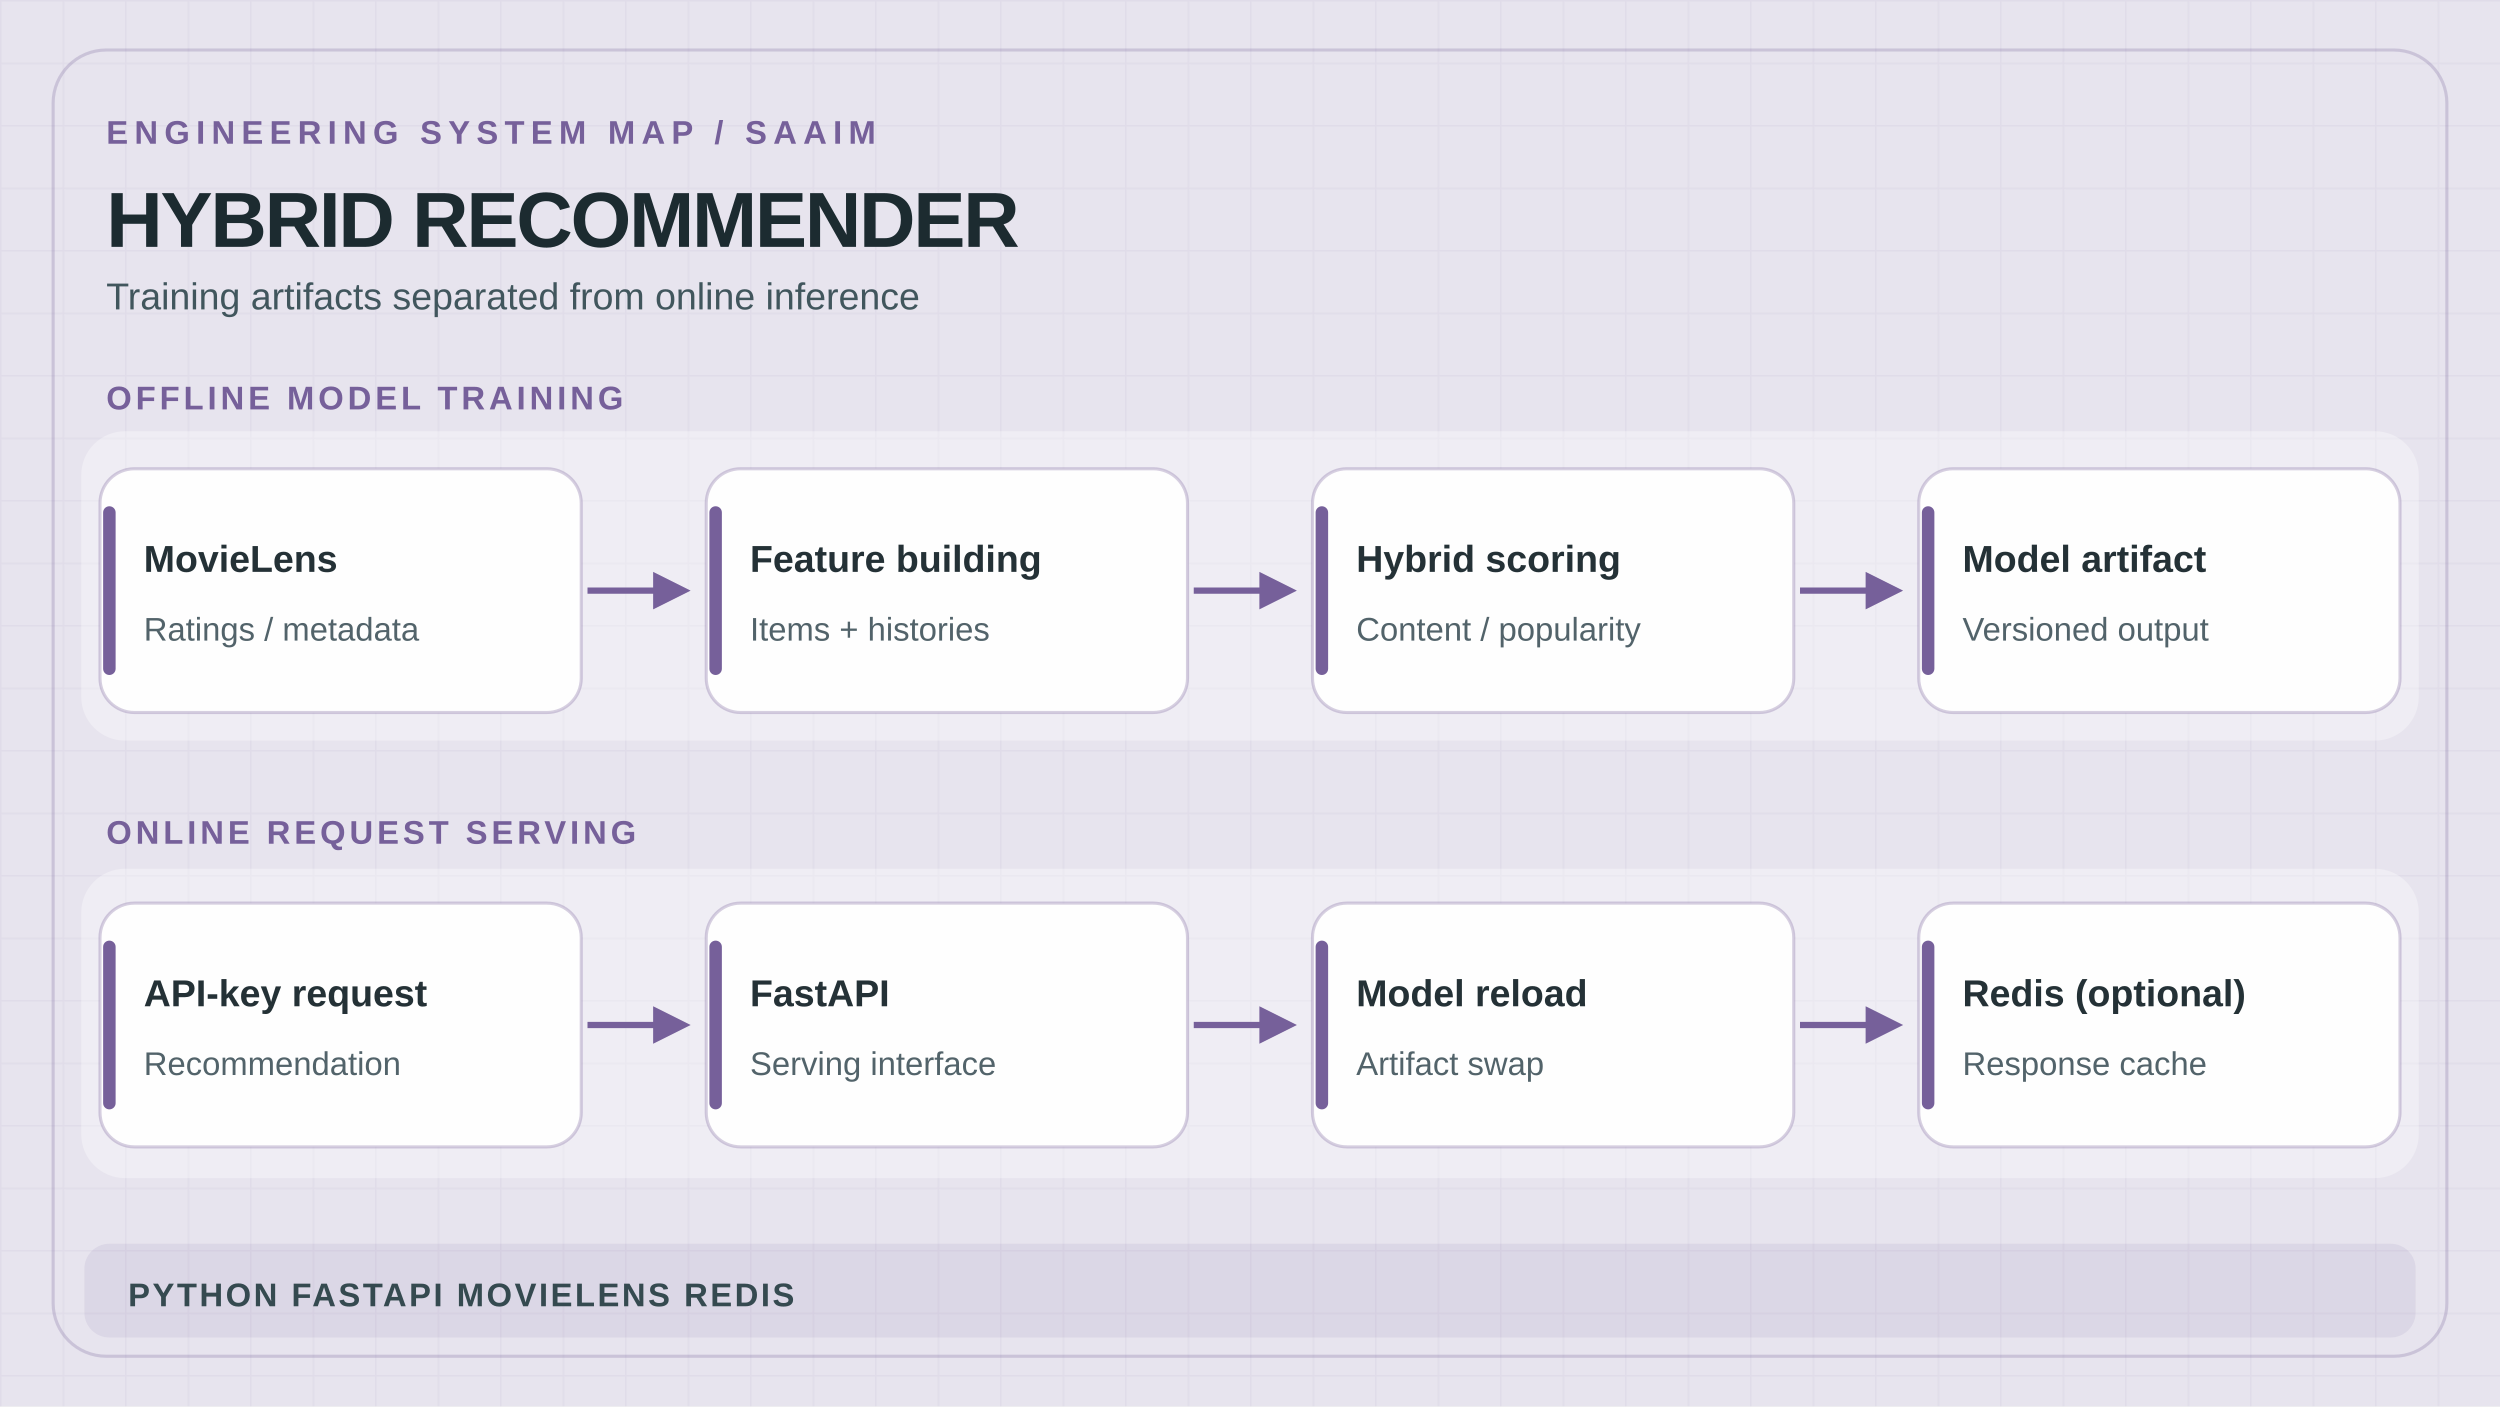
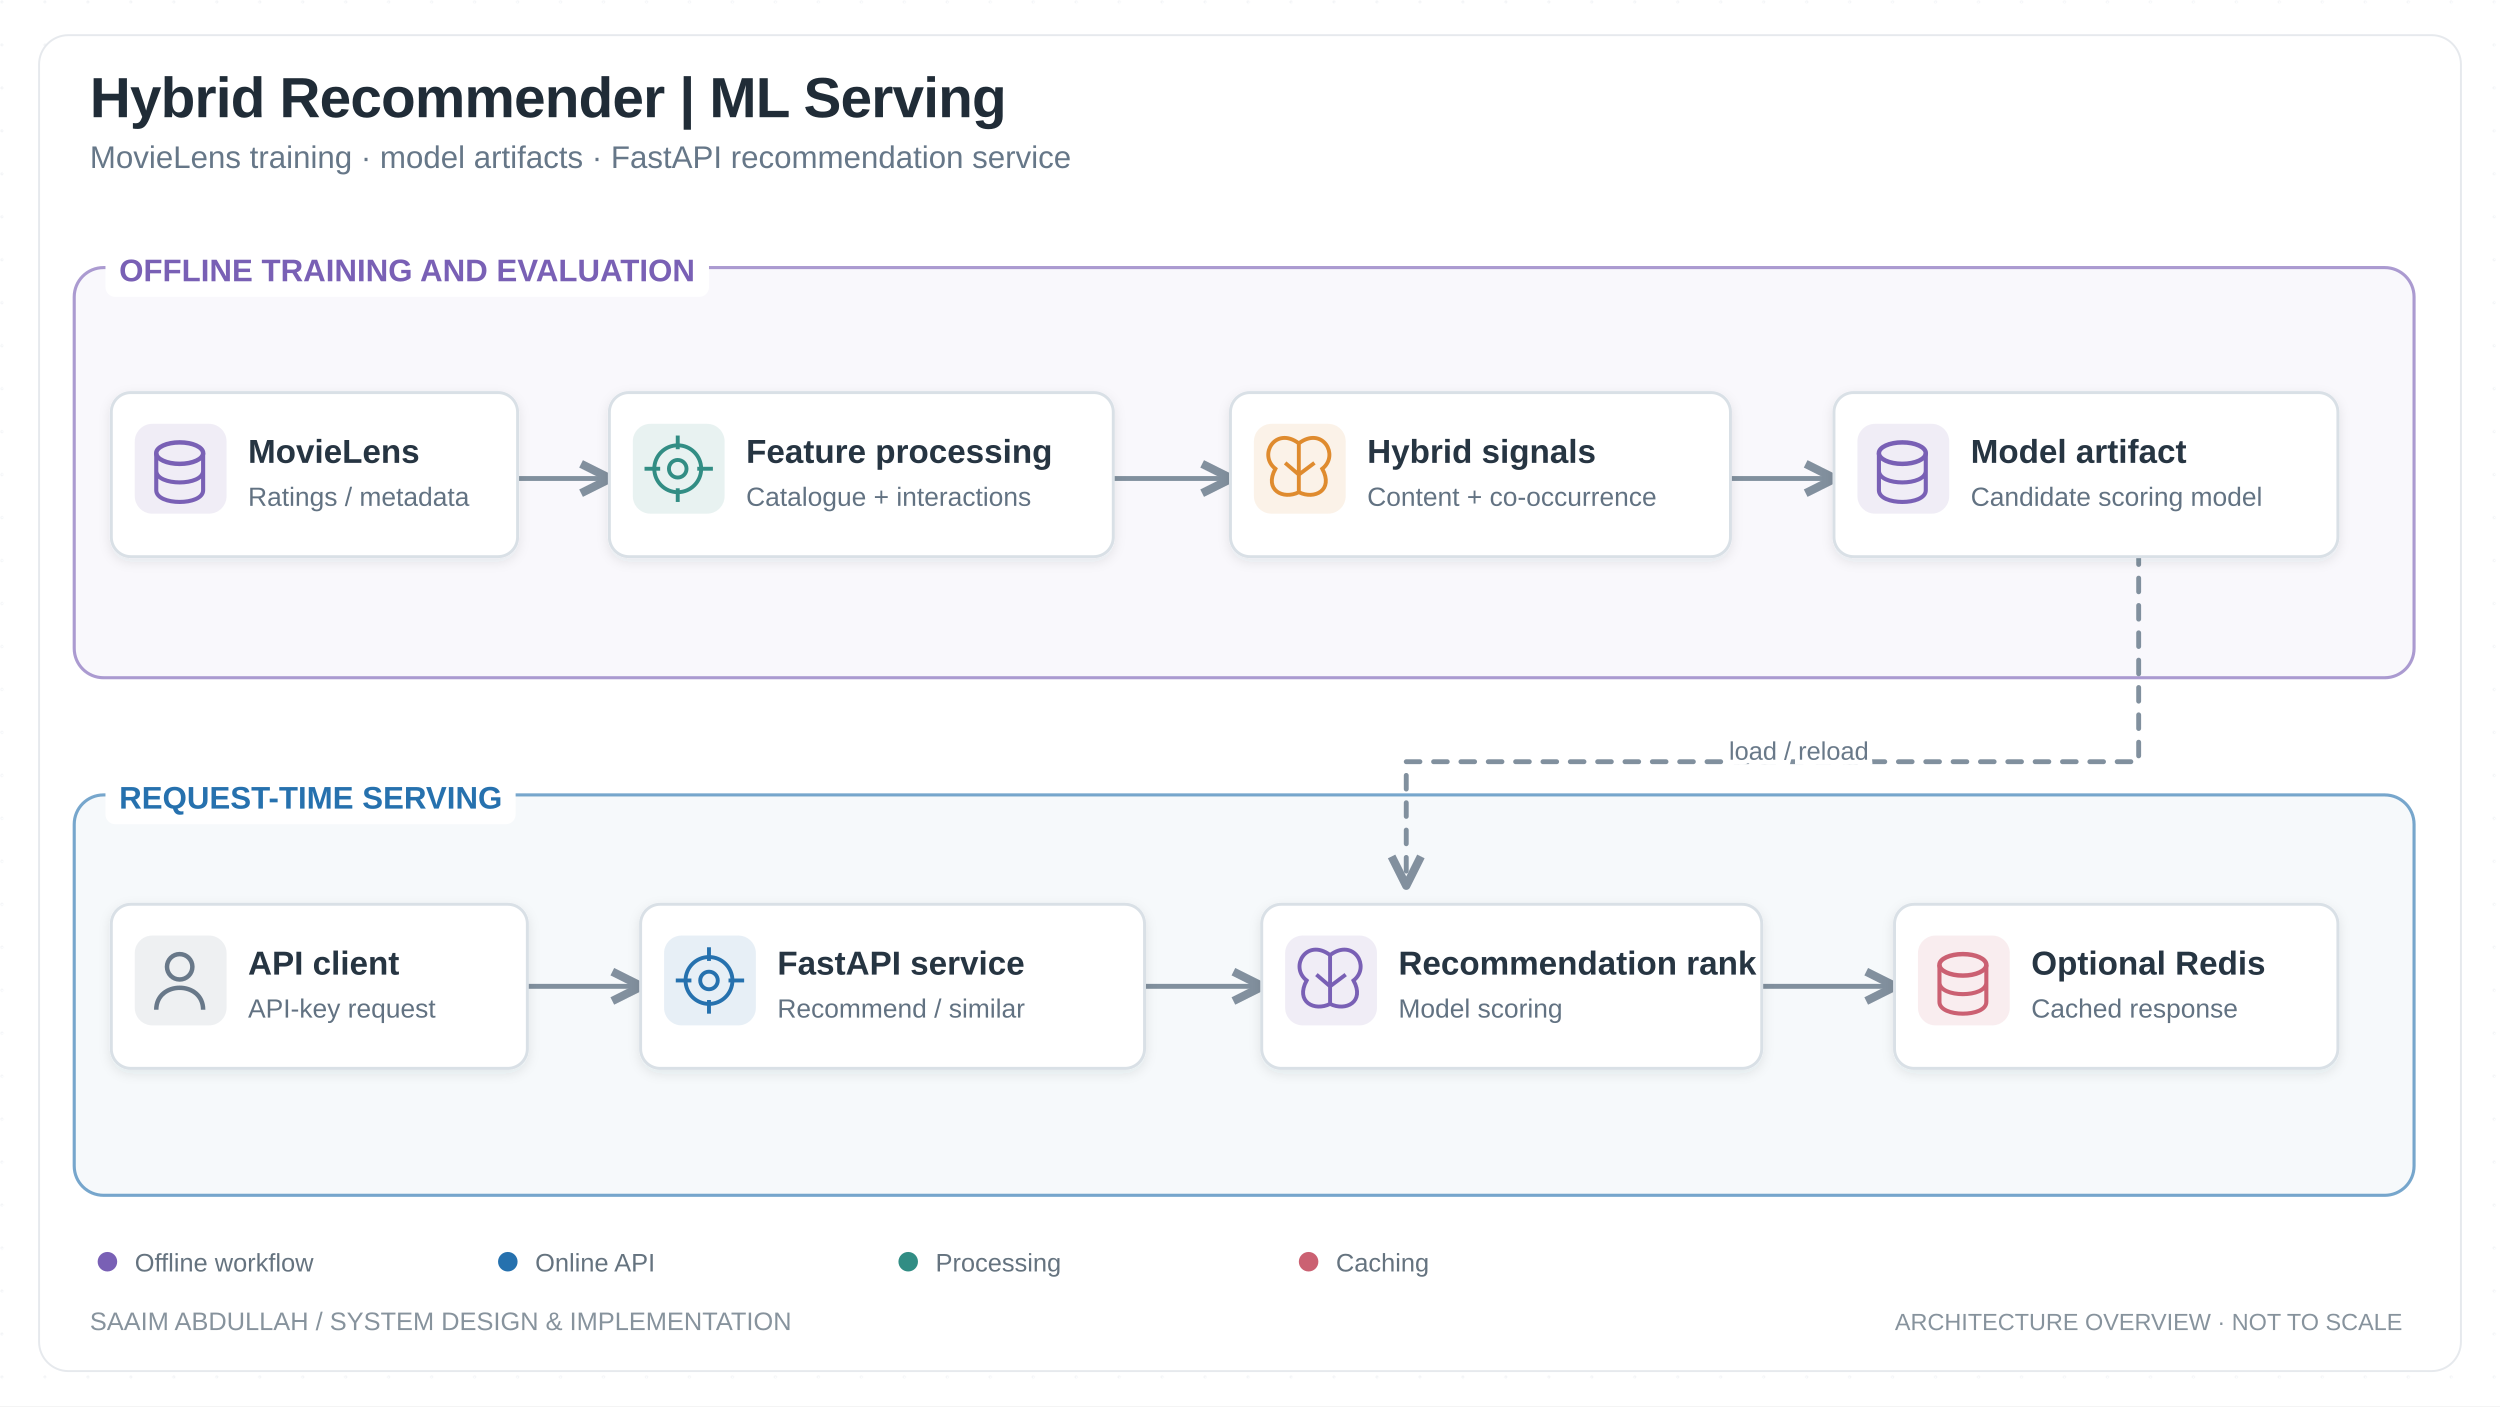
- <svg xmlns="http://www.w3.org/2000/svg" width="800" height="450" viewBox="0 0 800 450" role="img" aria-labelledby="title desc">
+ <svg xmlns="http://www.w3.org/2000/svg" width="1280" height="720" viewBox="0 0 1280 720" role="img" aria-labelledby="t d">
  <defs>
-     <marker id="arrow" markerWidth="6" markerHeight="6" refX="4.5" refY="3" orient="auto">
-       <path d="M0 0 L6 3 L0 6 Z" fill="#76609a" />
+     <filter id="sh" x="-10%" y="-20%" width="120%" height="150%">
+       <feDropShadow dx="0" dy="2" stdDeviation="3" flood-color="#1b324c" flood-opacity=".09" />
+     </filter>
+     <marker id="arr" markerWidth="8" markerHeight="8" refX="6.8" refY="4" orient="auto" markerUnits="strokeWidth">
+       <path d="M1 1L7 4L1 7" fill="none" stroke="#82909e" stroke-width="1.7" stroke-linejoin="round" />
    </marker>
-     <pattern id="grid" width="20" height="20" patternUnits="userSpaceOnUse">
-       <path d="M20 0H0V20" fill="none" stroke="#76609a" stroke-opacity=".055" />
+     <pattern id="p" width="22" height="22" patternUnits="userSpaceOnUse">
+       <circle cx="1" cy="1" r=".8" fill="#e1e5ea" />
    </pattern>
  </defs>
-   <rect width="800" height="450" fill="#e7e4ee" />
-   <rect width="800" height="450" fill="url(#grid)" />
-   <rect x="17" y="16" width="766" height="418" rx="17" fill="none" stroke="#76609a" stroke-opacity=".25" />
-   <text x="34" y="46" fill="#76609a" font-family="Arial,Helvetica,sans-serif" font-size="10.5" font-weight="700" letter-spacing="2">ENGINEERING SYSTEM MAP / SAAIM</text>
-   <text x="34" y="79" fill="#1c2b30" font-family="Arial,Helvetica,sans-serif" font-size="25" font-weight="800" letter-spacing="-.7">HYBRID RECOMMENDER</text>
-   <text x="34" y="99" fill="#41565d" font-family="Arial,Helvetica,sans-serif" font-size="12">Training artifacts separated from online inference</text>
-   <g font-family="Arial,Helvetica,sans-serif">
-     <text x="34" y="131" fill="#76609a" font-size="10.5" font-weight="700" letter-spacing="1.25">OFFLINE MODEL TRAINING</text>
-     <rect x="26" y="138" width="748" height="99" rx="14" fill="#ffffff" fill-opacity=".33" />
-     <g>
-       <rect x="32" y="150" width="154" height="78" rx="11" fill="#ffffff" fill-opacity=".94" stroke="#76609a" stroke-opacity=".29" />
-       <rect x="33" y="162" width="4" height="54" rx="2" fill="#76609a" />
-       <text x="46" y="183" font-size="12" font-weight="700" fill="#243136">MovieLens</text>
-       <text x="46" y="205" font-size="10.5" fill="#52636a">Ratings / metadata</text>
-     </g>
-     <g>
-       <rect x="226" y="150" width="154" height="78" rx="11" fill="#ffffff" fill-opacity=".94" stroke="#76609a" stroke-opacity=".29" />
-       <rect x="227" y="162" width="4" height="54" rx="2" fill="#76609a" />
-       <text x="240" y="183" font-size="12" font-weight="700" fill="#243136">Feature building</text>
-       <text x="240" y="205" font-size="10.5" fill="#52636a">Items + histories</text>
-     </g>
-     <g>
-       <rect x="420" y="150" width="154" height="78" rx="11" fill="#ffffff" fill-opacity=".94" stroke="#76609a" stroke-opacity=".29" />
-       <rect x="421" y="162" width="4" height="54" rx="2" fill="#76609a" />
-       <text x="434" y="183" font-size="12" font-weight="700" fill="#243136">Hybrid scoring</text>
-       <text x="434" y="205" font-size="10.5" fill="#52636a">Content / popularity</text>
-     </g>
-     <g>
-       <rect x="614" y="150" width="154" height="78" rx="11" fill="#ffffff" fill-opacity=".94" stroke="#76609a" stroke-opacity=".29" />
-       <rect x="615" y="162" width="4" height="54" rx="2" fill="#76609a" />
-       <text x="628" y="183" font-size="12" font-weight="700" fill="#243136">Model artifact</text>
-       <text x="628" y="205" font-size="10.5" fill="#52636a">Versioned output</text>
-     </g>
-     <path d="M188 189 H218" stroke="#76609a" stroke-width="2" fill="none" marker-end="url(#arrow)" />
-     <path d="M382 189 H412" stroke="#76609a" stroke-width="2" fill="none" marker-end="url(#arrow)" />
-     <path d="M576 189 H606" stroke="#76609a" stroke-width="2" fill="none" marker-end="url(#arrow)" />
-     <text x="34" y="270" fill="#76609a" font-size="10.5" font-weight="700" letter-spacing="1.25">ONLINE REQUEST SERVING</text>
-     <rect x="26" y="278" width="748" height="99" rx="14" fill="#ffffff" fill-opacity=".33" />
-     <g>
-       <rect x="32" y="289" width="154" height="78" rx="11" fill="#ffffff" fill-opacity=".94" stroke="#76609a" stroke-opacity=".29" />
-       <rect x="33" y="301" width="4" height="54" rx="2" fill="#76609a" />
-       <text x="46" y="322" font-size="12" font-weight="700" fill="#243136">API-key request</text>
-       <text x="46" y="344" font-size="10.5" fill="#52636a">Recommendation</text>
-     </g>
-     <g>
-       <rect x="226" y="289" width="154" height="78" rx="11" fill="#ffffff" fill-opacity=".94" stroke="#76609a" stroke-opacity=".29" />
-       <rect x="227" y="301" width="4" height="54" rx="2" fill="#76609a" />
-       <text x="240" y="322" font-size="12" font-weight="700" fill="#243136">FastAPI</text>
-       <text x="240" y="344" font-size="10.5" fill="#52636a">Serving interface</text>
-     </g>
-     <g>
-       <rect x="420" y="289" width="154" height="78" rx="11" fill="#ffffff" fill-opacity=".94" stroke="#76609a" stroke-opacity=".29" />
-       <rect x="421" y="301" width="4" height="54" rx="2" fill="#76609a" />
-       <text x="434" y="322" font-size="12" font-weight="700" fill="#243136">Model reload</text>
-       <text x="434" y="344" font-size="10.5" fill="#52636a">Artifact swap</text>
-     </g>
-     <g>
-       <rect x="614" y="289" width="154" height="78" rx="11" fill="#ffffff" fill-opacity=".94" stroke="#76609a" stroke-opacity=".29" />
-       <rect x="615" y="301" width="4" height="54" rx="2" fill="#76609a" />
-       <text x="628" y="322" font-size="12" font-weight="700" fill="#243136">Redis (optional)</text>
-       <text x="628" y="344" font-size="10.5" fill="#52636a">Response cache</text>
-     </g>
-     <path d="M188 328 H218" stroke="#76609a" stroke-width="2" fill="none" marker-end="url(#arrow)" />
-     <path d="M382 328 H412" stroke="#76609a" stroke-width="2" fill="none" marker-end="url(#arrow)" />
-     <path d="M576 328 H606" stroke="#76609a" stroke-width="2" fill="none" marker-end="url(#arrow)" />
-     <rect x="27" y="398" width="746" height="30" rx="8" fill="#76609a" fill-opacity=".10" />
-     <text x="41" y="418" font-size="10.5" font-weight="700" letter-spacing=".8" fill="#354a50">PYTHON   FASTAPI   MOVIELENS   REDIS</text>
+   <rect width="1280" height="720" fill="#ffffff" />
+   <rect width="1280" height="720" fill="url(#p)" opacity=".38" />
+   <rect x="20" y="18" width="1240" height="684" fill="#fff" stroke="#e6e9ed" rx="15" />
+   <text x="46" y="60" font-family="Arial,Helvetica,sans-serif" font-size="29" font-weight="750" letter-spacing="-.4" fill="#202c37">Hybrid Recommender | ML Serving</text>
+   <text x="46" y="86" font-family="Arial,Helvetica,sans-serif" font-size="16" fill="#667788">MovieLens training · model artifacts · FastAPI recommendation service</text>
+   <g>
+     <rect x="38" y="137" width="1198" height="210" rx="15" fill="#7960b5" fill-opacity=".040" stroke="#7960b5" stroke-opacity=".62" stroke-width="1.6" />
+     <rect x="54" y="127" width="309" height="25" rx="5" fill="#fff" />
+     <text x="61" y="144" font-family="Arial,Helvetica,sans-serif" font-size="16" font-weight="700" fill="#7960b5">OFFLINE TRAINING AND EVALUATION</text>
  </g>
+   <g>
+     <rect x="38" y="407" width="1198" height="205" rx="15" fill="#2671ae" fill-opacity=".040" stroke="#2671ae" stroke-opacity=".62" stroke-width="1.6" />
+     <rect x="54" y="397" width="210" height="25" rx="5" fill="#fff" />
+     <text x="61" y="414" font-family="Arial,Helvetica,sans-serif" font-size="16" font-weight="700" fill="#2671ae">REQUEST-TIME SERVING</text>
+   </g>
+   <g>
+     <path d="M265 245H312" fill="none" stroke="#81909e" stroke-width="2.5" stroke-linecap="round" stroke-linejoin="round" marker-end="url(#arr)" />
+   </g>
+   <g>
+     <path d="M570 245H630" fill="none" stroke="#81909e" stroke-width="2.5" stroke-linecap="round" stroke-linejoin="round" marker-end="url(#arr)" />
+   </g>
+   <g>
+     <path d="M886 245H939" fill="none" stroke="#81909e" stroke-width="2.5" stroke-linecap="round" stroke-linejoin="round" marker-end="url(#arr)" />
+   </g>
+   <g>
+     <path d="M1095 282V390H720V453" fill="none" stroke="#81909e" stroke-width="2.5" stroke-linecap="round" stroke-linejoin="round" marker-end="url(#arr)" stroke-dasharray="7 7" />
+     <text x="921" y="389" font-family="Arial,Helvetica,sans-serif" font-size="13" fill="#697989" text-anchor="middle" paint-order="stroke" stroke="#fff" stroke-width="5">load / reload</text>
+   </g>
+   <g>
+     <path d="M270 505H328" fill="none" stroke="#81909e" stroke-width="2.5" stroke-linecap="round" stroke-linejoin="round" marker-end="url(#arr)" />
+   </g>
+   <g>
+     <path d="M586 505H646" fill="none" stroke="#81909e" stroke-width="2.5" stroke-linecap="round" stroke-linejoin="round" marker-end="url(#arr)" />
+   </g>
+   <g>
+     <path d="M902 505H970" fill="none" stroke="#81909e" stroke-width="2.5" stroke-linecap="round" stroke-linejoin="round" marker-end="url(#arr)" />
+   </g>
+   <g id="ml_data" filter="url(#sh)">
+     <rect x="57" y="201" width="208" height="84" rx="10" fill="#fff" stroke="#d9e0e6" stroke-width="1.5" />
+     <rect x="69" y="217" width="47" height="46" rx="9" fill="#7960b5" fill-opacity=".11" />
+     <ellipse cx="92" cy="232" rx="12" ry="5.5" fill="none" stroke="#7960b5" stroke-width="2.3" />
+     <path d="M80 232v19c0 8 24 8 24 0V232M80 241c0 8 24 8 24 0" fill="none" stroke="#7960b5" stroke-width="2.1" />
+     <text x="127" y="237" font-family="Arial,Helvetica,sans-serif" font-weight="700" font-size="17" fill="#273442">MovieLens</text>
+     <text x="127" y="259" font-family="Arial,Helvetica,sans-serif" font-size="13.5" fill="#627282">Ratings / metadata</text>
+   </g>
+   <g id="features" filter="url(#sh)">
+     <rect x="312" y="201" width="258" height="84" rx="10" fill="#fff" stroke="#d9e0e6" stroke-width="1.5" />
+     <rect x="324" y="217" width="47" height="46" rx="9" fill="#318d84" fill-opacity=".11" />
+     <circle cx="347" cy="240" r="12" fill="none" stroke="#318d84" stroke-width="2" />
+     <circle cx="347" cy="240" r="4.5" fill="none" stroke="#318d84" stroke-width="2" />
+     <path d="M347 223v7m0 20v7m-17-17h8m19 0h8" stroke="#318d84" stroke-width="2" />
+     <text x="382" y="237" font-family="Arial,Helvetica,sans-serif" font-weight="700" font-size="17" fill="#273442">Feature processing</text>
+     <text x="382" y="259" font-family="Arial,Helvetica,sans-serif" font-size="13.5" fill="#627282">Catalogue + interactions</text>
+   </g>
+   <g id="hybrid" filter="url(#sh)">
+     <rect x="630" y="201" width="256" height="84" rx="10" fill="#fff" stroke="#d9e0e6" stroke-width="1.5" />
+     <rect x="642" y="217" width="47" height="46" rx="9" fill="#df8b2f" fill-opacity=".11" />
+     <path d="M665 227c-12-9-21 6-12 13-6 11 4 16 12 12M665 227c12-9 21 6 12 13 6 11-4 16-12 12M665 227v25M658 237l7 6 8-6" fill="none" stroke="#df8b2f" stroke-width="2" />
+     <text x="700" y="237" font-family="Arial,Helvetica,sans-serif" font-weight="700" font-size="17" fill="#273442">Hybrid signals</text>
+     <text x="700" y="259" font-family="Arial,Helvetica,sans-serif" font-size="13.5" fill="#627282">Content + co-occurrence</text>
+   </g>
+   <g id="model" filter="url(#sh)">
+     <rect x="939" y="201" width="258" height="84" rx="10" fill="#fff" stroke="#d9e0e6" stroke-width="1.5" />
+     <rect x="951" y="217" width="47" height="46" rx="9" fill="#7960b5" fill-opacity=".11" />
+     <ellipse cx="974" cy="232" rx="12" ry="5.5" fill="none" stroke="#7960b5" stroke-width="2.3" />
+     <path d="M962 232v19c0 8 24 8 24 0V232M962 241c0 8 24 8 24 0" fill="none" stroke="#7960b5" stroke-width="2.1" />
+     <text x="1009" y="237" font-family="Arial,Helvetica,sans-serif" font-weight="700" font-size="17" fill="#273442">Model artifact</text>
+     <text x="1009" y="259" font-family="Arial,Helvetica,sans-serif" font-size="13.5" fill="#627282">Candidate scoring model</text>
+   </g>
+   <g id="client" filter="url(#sh)">
+     <rect x="57" y="463" width="213" height="84" rx="10" fill="#fff" stroke="#d9e0e6" stroke-width="1.5" />
+     <rect x="69" y="479" width="47" height="46" rx="9" fill="#687889" fill-opacity=".11" />
+     <circle cx="92" cy="495" r="6.5" fill="none" stroke="#687889" stroke-width="2.3" />
+     <path d="M80 517c0-15 24-15 24 0" fill="none" stroke="#687889" stroke-width="2.3" />
+     <text x="127" y="499" font-family="Arial,Helvetica,sans-serif" font-weight="700" font-size="17" fill="#273442">API client</text>
+     <text x="127" y="521" font-family="Arial,Helvetica,sans-serif" font-size="13.5" fill="#627282">API-key request</text>
+   </g>
+   <g id="api" filter="url(#sh)">
+     <rect x="328" y="463" width="258" height="84" rx="10" fill="#fff" stroke="#d9e0e6" stroke-width="1.5" />
+     <rect x="340" y="479" width="47" height="46" rx="9" fill="#2671ae" fill-opacity=".11" />
+     <circle cx="363" cy="502" r="12" fill="none" stroke="#2671ae" stroke-width="2" />
+     <circle cx="363" cy="502" r="4.5" fill="none" stroke="#2671ae" stroke-width="2" />
+     <path d="M363 485v7m0 20v7m-17-17h8m19 0h8" stroke="#2671ae" stroke-width="2" />
+     <text x="398" y="499" font-family="Arial,Helvetica,sans-serif" font-weight="700" font-size="17" fill="#273442">FastAPI service</text>
+     <text x="398" y="521" font-family="Arial,Helvetica,sans-serif" font-size="13.5" fill="#627282">Recommend / similar</text>
+   </g>
+   <g id="score" filter="url(#sh)">
+     <rect x="646" y="463" width="256" height="84" rx="10" fill="#fff" stroke="#d9e0e6" stroke-width="1.5" />
+     <rect x="658" y="479" width="47" height="46" rx="9" fill="#7960b5" fill-opacity=".11" />
+     <path d="M681 489c-12-9-21 6-12 13-6 11 4 16 12 12M681 489c12-9 21 6 12 13 6 11-4 16-12 12M681 489v25M674 499l7 6 8-6" fill="none" stroke="#7960b5" stroke-width="2" />
+     <text x="716" y="499" font-family="Arial,Helvetica,sans-serif" font-weight="700" font-size="17" fill="#273442">Recommendation rank</text>
+     <text x="716" y="521" font-family="Arial,Helvetica,sans-serif" font-size="13.5" fill="#627282">Model scoring</text>
+   </g>
+   <g id="cache" filter="url(#sh)">
+     <rect x="970" y="463" width="227" height="84" rx="10" fill="#fff" stroke="#d9e0e6" stroke-width="1.5" />
+     <rect x="982" y="479" width="47" height="46" rx="9" fill="#cb6172" fill-opacity=".11" />
+     <ellipse cx="1005" cy="494" rx="12" ry="5.5" fill="none" stroke="#cb6172" stroke-width="2.3" />
+     <path d="M993 494v19c0 8 24 8 24 0V494M993 503c0 8 24 8 24 0" fill="none" stroke="#cb6172" stroke-width="2.1" />
+     <text x="1040" y="499" font-family="Arial,Helvetica,sans-serif" font-weight="700" font-size="17" fill="#273442">Optional Redis</text>
+     <text x="1040" y="521" font-family="Arial,Helvetica,sans-serif" font-size="13.5" fill="#627282">Cached response</text>
+   </g>
+   <g font-family="Arial,Helvetica,sans-serif" font-size="13">
+     <circle cx="55" cy="646" r="5" fill="#7960b5" />
+     <text x="69" y="651" fill="#65737f">Offline workflow</text>
+     <circle cx="260" cy="646" r="5" fill="#2671ae" />
+     <text x="274" y="651" fill="#65737f">Online API</text>
+     <circle cx="465" cy="646" r="5" fill="#318d84" />
+     <text x="479" y="651" fill="#65737f">Processing</text>
+     <circle cx="670" cy="646" r="5" fill="#cb6172" />
+     <text x="684" y="651" fill="#65737f">Caching</text>
+   </g>
+   <text x="46" y="681" font-family="Arial,Helvetica,sans-serif" font-size="13" fill="#87939d">SAAIM ABDULLAH  /  SYSTEM DESIGN &amp; IMPLEMENTATION</text>
+   <text x="1230" y="681" text-anchor="end" font-family="Arial,Helvetica,sans-serif" font-size="12" fill="#87939d">ARCHITECTURE OVERVIEW · NOT TO SCALE</text>
</svg>
